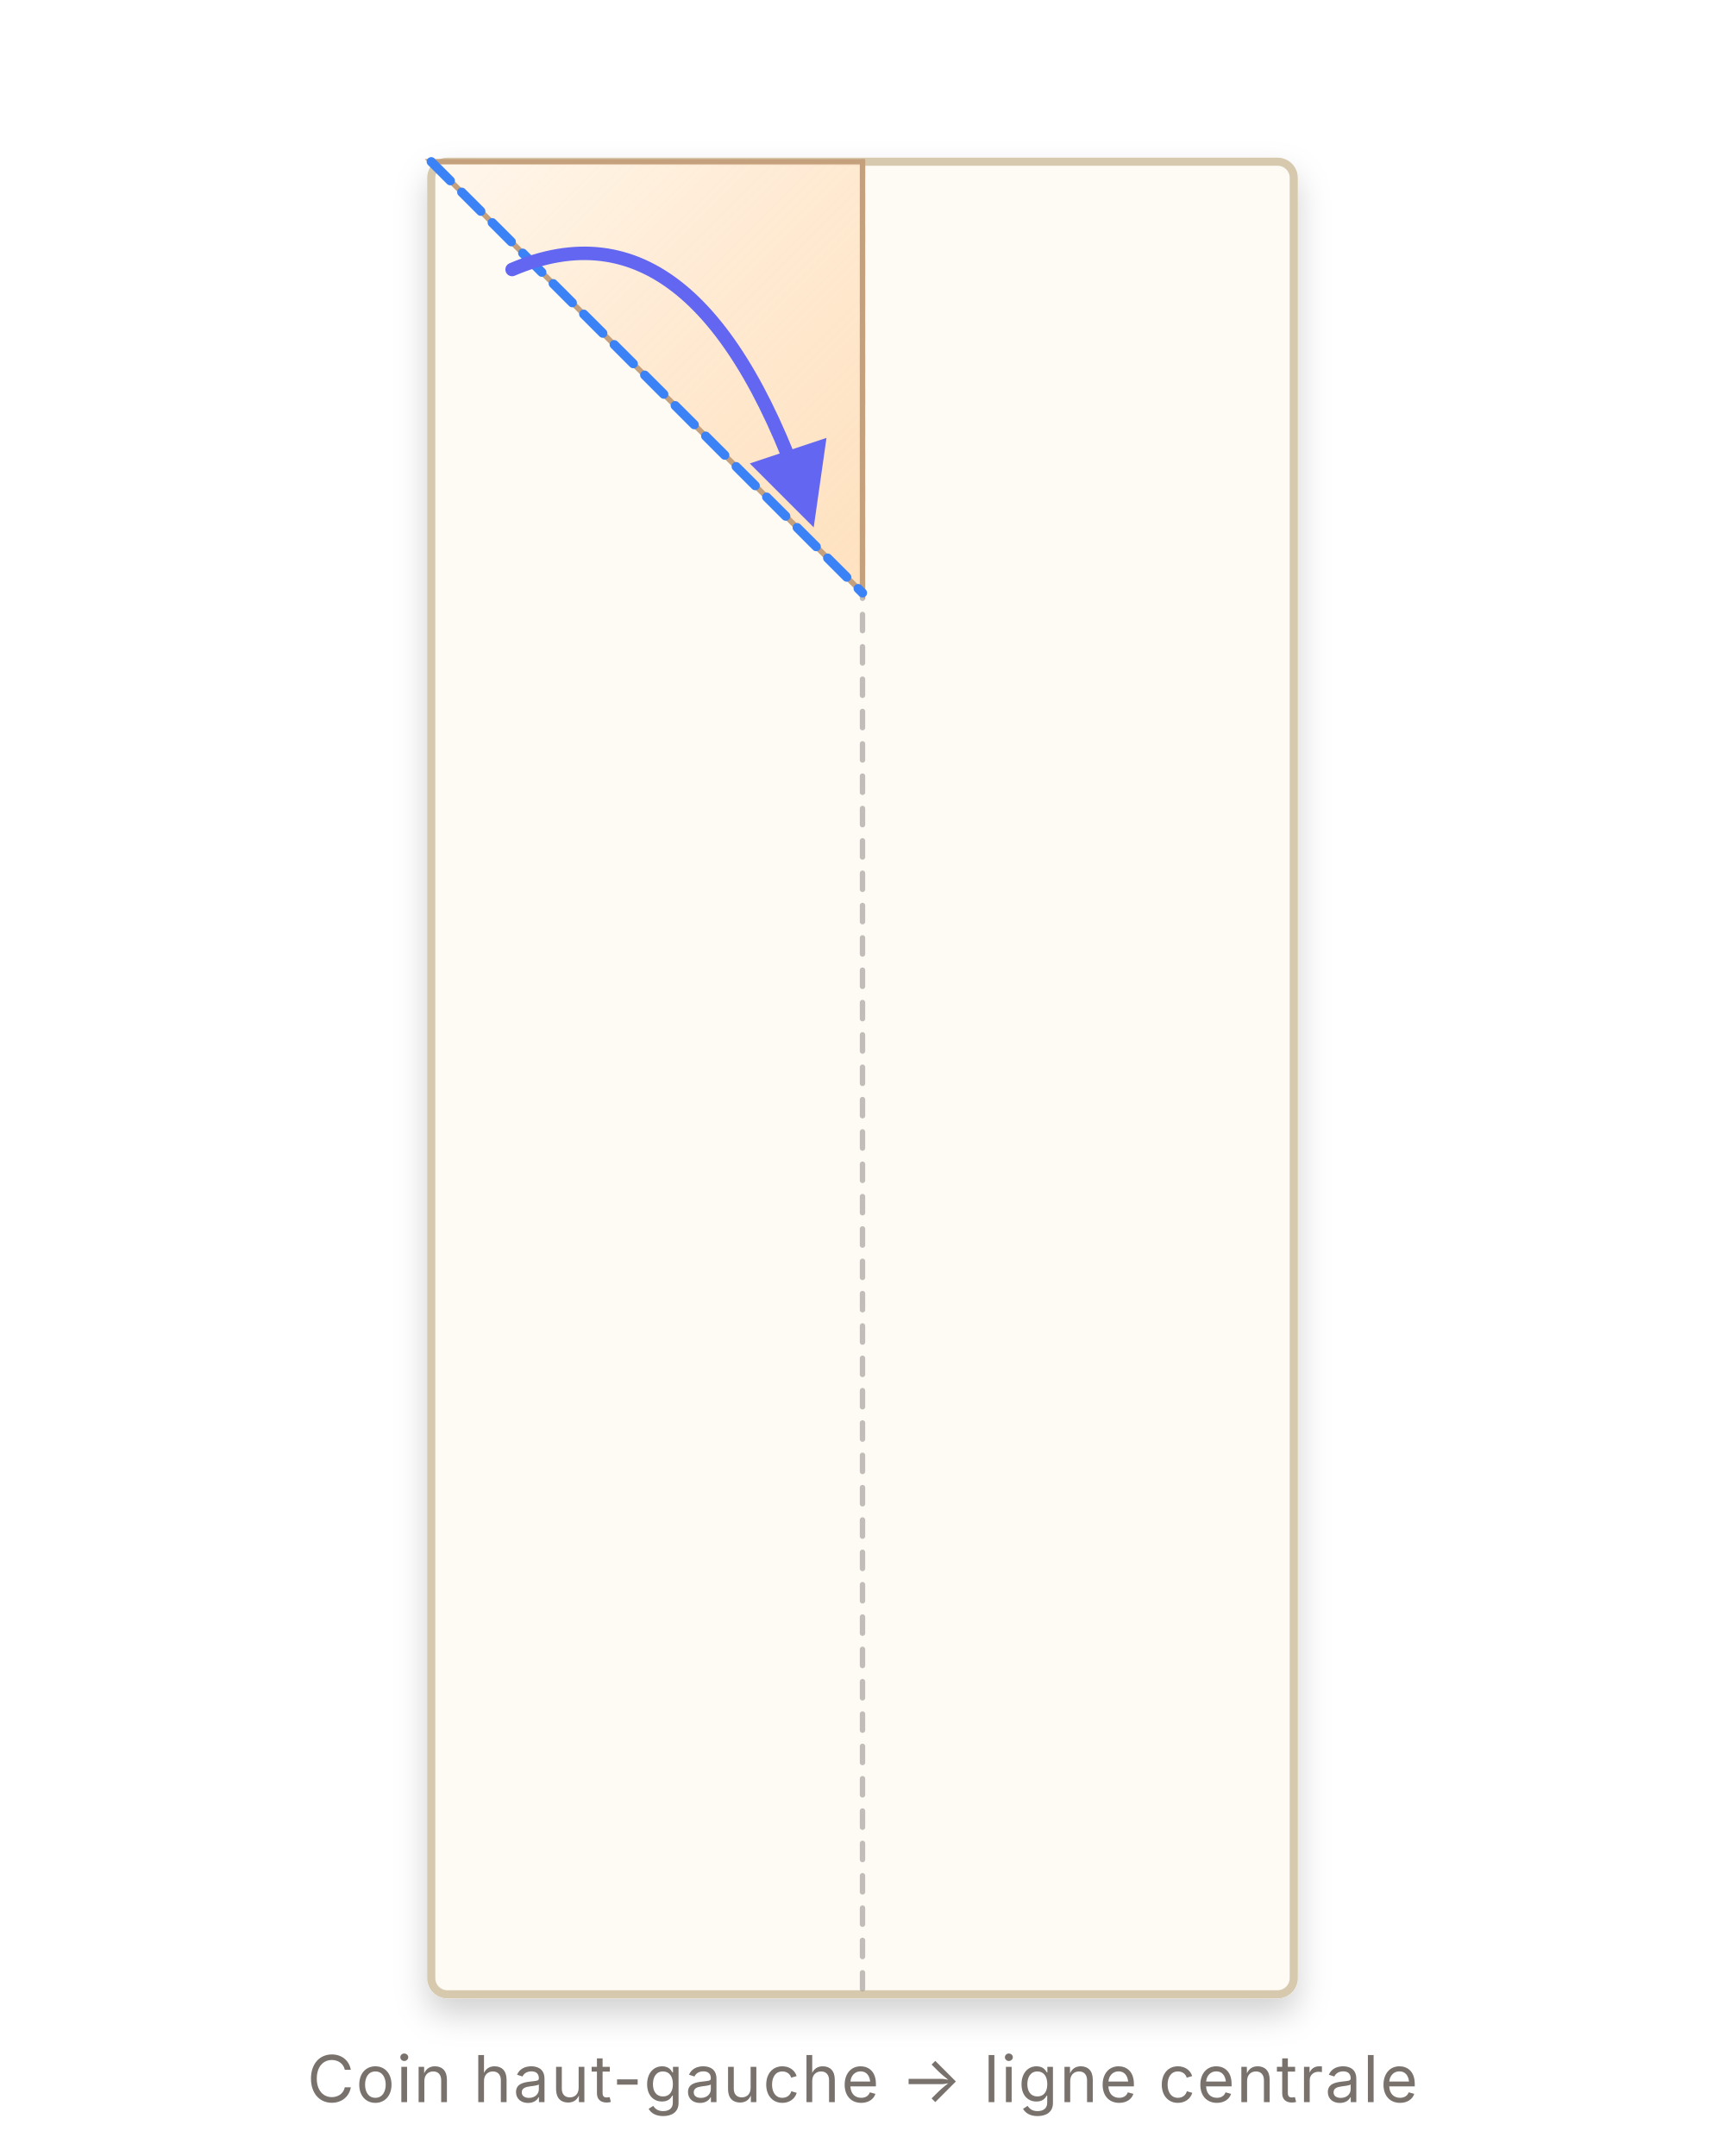
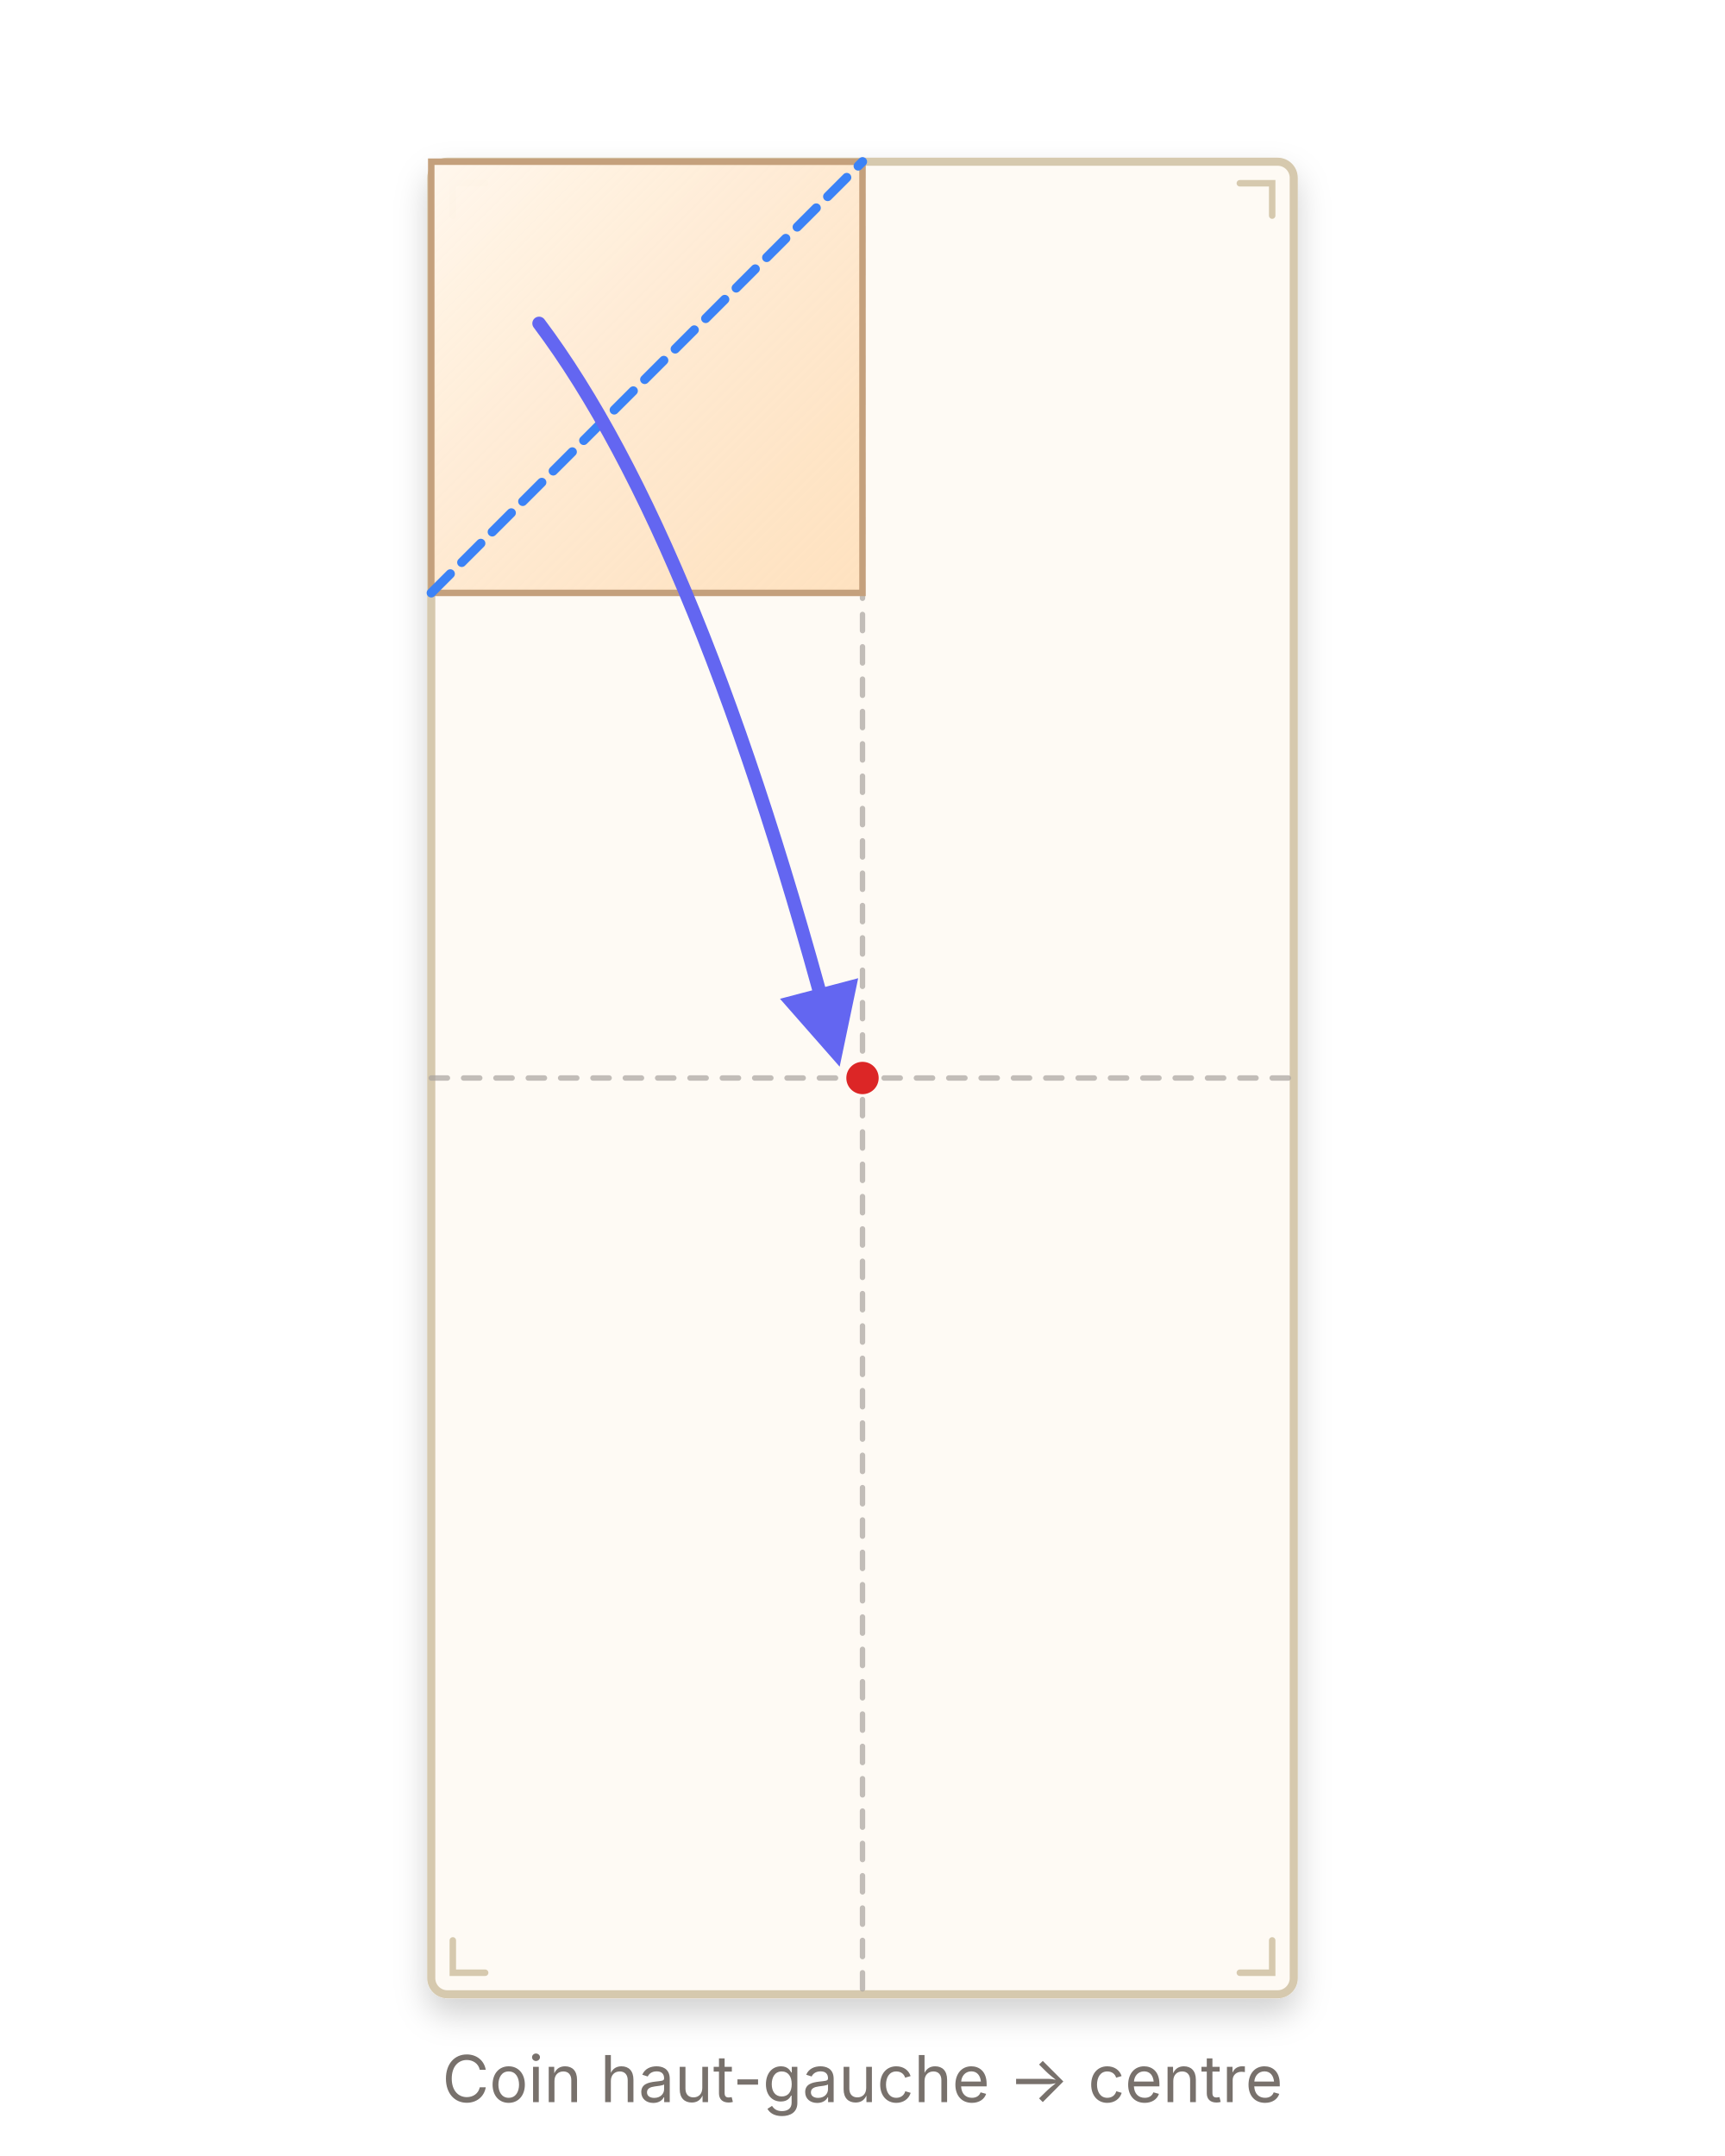
- <svg xmlns="http://www.w3.org/2000/svg" viewBox="0 0 320 400" fill="none" font-family="system-ui, -apple-system, sans-serif">
+ <svg xmlns="http://www.w3.org/2000/svg" viewBox="0 0 320 400" fill="none" font-family="system-ui,-apple-system,sans-serif">
  <defs>
    <filter id="ps" x="-10%" y="-10%" width="120%" height="120%">
      <feGaussianBlur in="SourceAlpha" stdDeviation="3" />
      <feOffset dx="0" dy="3" />
      <feComponentTransfer>
        <feFuncA type="linear" slope="0.18" />
      </feComponentTransfer>
      <feMerge>
        <feMergeNode />
        <feMergeNode in="SourceGraphic" />
      </feMerge>
    </filter>
    <marker id="arr" viewBox="0 0 10 10" refX="8" refY="5" markerWidth="6" markerHeight="6" orient="auto-start-reverse">
      <path d="M 0 0 L 10 5 L 0 10 z" fill="#6366f1" />
    </marker>
    <marker id="arrT" viewBox="0 0 10 10" refX="8" refY="5" markerWidth="6" markerHeight="6" orient="auto-start-reverse">
      <path d="M 0 0 L 10 5 L 0 10 z" fill="#14b8a6" />
    </marker>
    <linearGradient id="foldTri" x1="0" y1="0" x2="1" y2="1">
      <stop offset="0" stop-color="#fff7ed" />
      <stop offset="1" stop-color="#fed7aa" stop-opacity="0.7" />
    </linearGradient>
  </defs>
  <rect x="80" y="30" width="160" height="340" rx="3" fill="#fefaf4" stroke="#d6c9ae" stroke-width="1.5" filter="url(#ps)" />
+   <path d="M84 40 L84 34 L90 34" stroke="#d6c9ae" stroke-width="1.2" stroke-linecap="round" />
+   <path d="M230 34 L236 34 L236 40" stroke="#d6c9ae" stroke-width="1.2" stroke-linecap="round" />
+   <path d="M84 360 L84 366 L90 366" stroke="#d6c9ae" stroke-width="1.2" stroke-linecap="round" />
+   <path d="M230 366 L236 366 L236 360" stroke="#d6c9ae" stroke-width="1.2" stroke-linecap="round" />
  <line x1="160" y1="30" x2="160" y2="370" stroke="#a8a29e" stroke-width="1" stroke-dasharray="3 3" stroke-linecap="round" opacity="0.7" />
-   <polygon points="80,30 160,30 160,110" fill="url(#foldTri)" stroke="#c4a07c" stroke-width="1" />
-   <line x1="80" y1="30" x2="160" y2="110" stroke="#3b82f6" stroke-width="1.7" stroke-dasharray="5 3" stroke-linecap="round" />
-   <path d="M 95 50 Q 130 35 150 95" stroke="#6366f1" stroke-width="2.5" stroke-linecap="round" fill="none" marker-end="url(#arr)" />
-   <text x="160" y="390" text-anchor="middle" font-size="12" fill="#78716c" letter-spacing="0.3">Coin haut-gauche → ligne centrale</text>
+   <line x1="80" y1="200" x2="240" y2="200" stroke="#a8a29e" stroke-width="1" stroke-dasharray="3 3" stroke-linecap="round" opacity="0.7" />
+   <polygon points="80,30 160,30 160,110 80,110" fill="url(#foldTri)" stroke="#c4a07c" stroke-width="1.2" />
+   <line x1="80" y1="110" x2="160" y2="30" stroke="#3b82f6" stroke-width="1.7" stroke-dasharray="5 3" stroke-linecap="round" />
+   <path d="M 100 60 Q 130 100 155 195" stroke="#6366f1" stroke-width="2.5" stroke-linecap="round" fill="none" marker-end="url(#arr)" />
+   <circle cx="160" cy="200" r="3" fill="#dc2626" />
+   <text x="160" y="390" text-anchor="middle" font-size="12" fill="#78716c">Coin haut-gauche → centre</text>
</svg>
